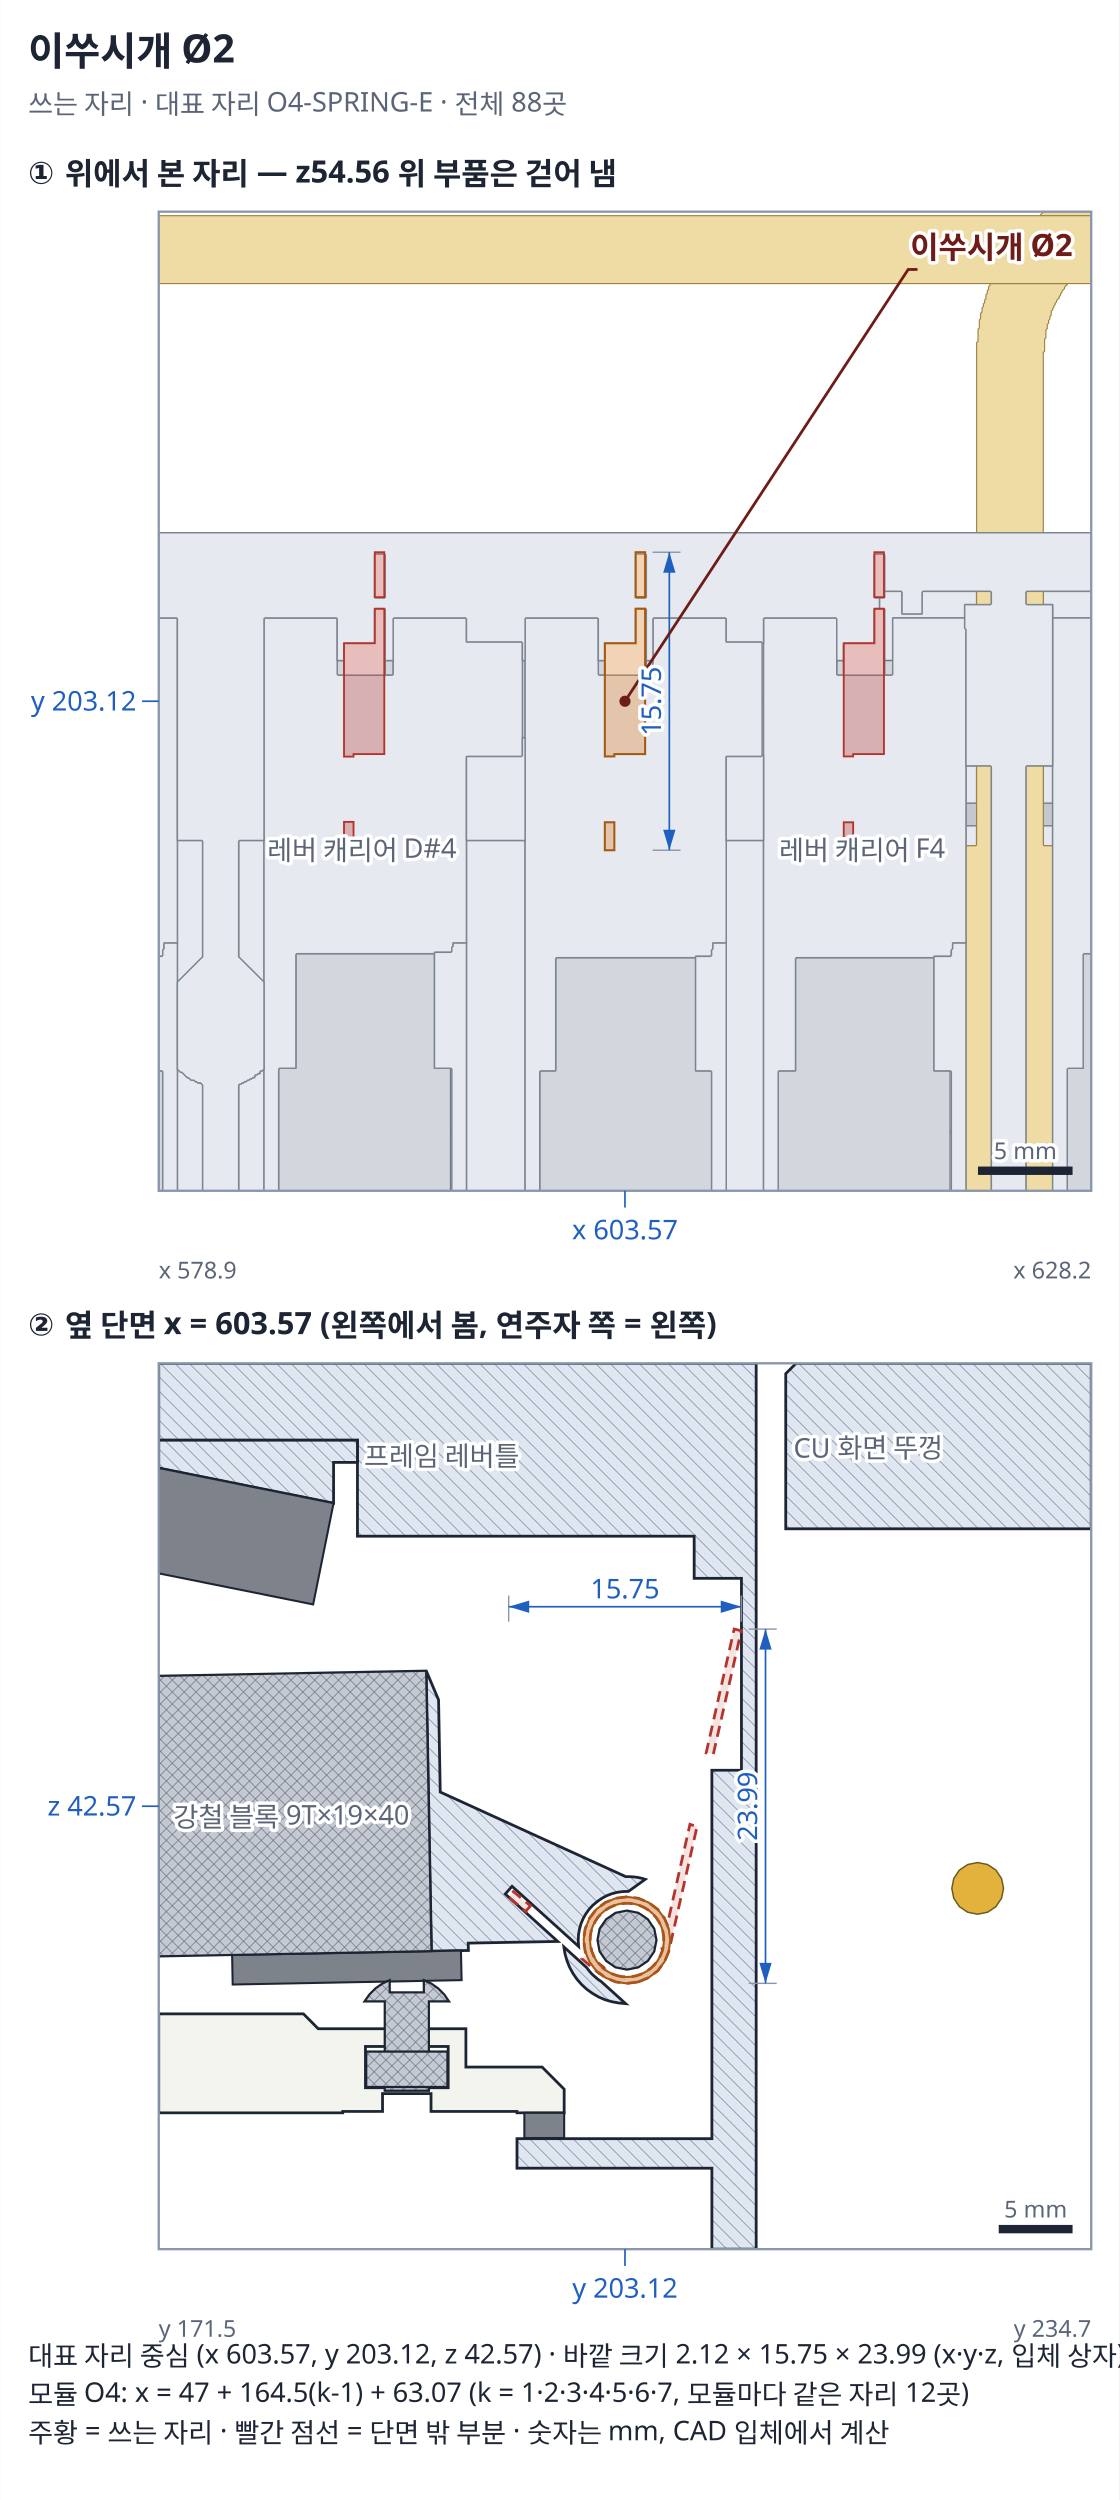
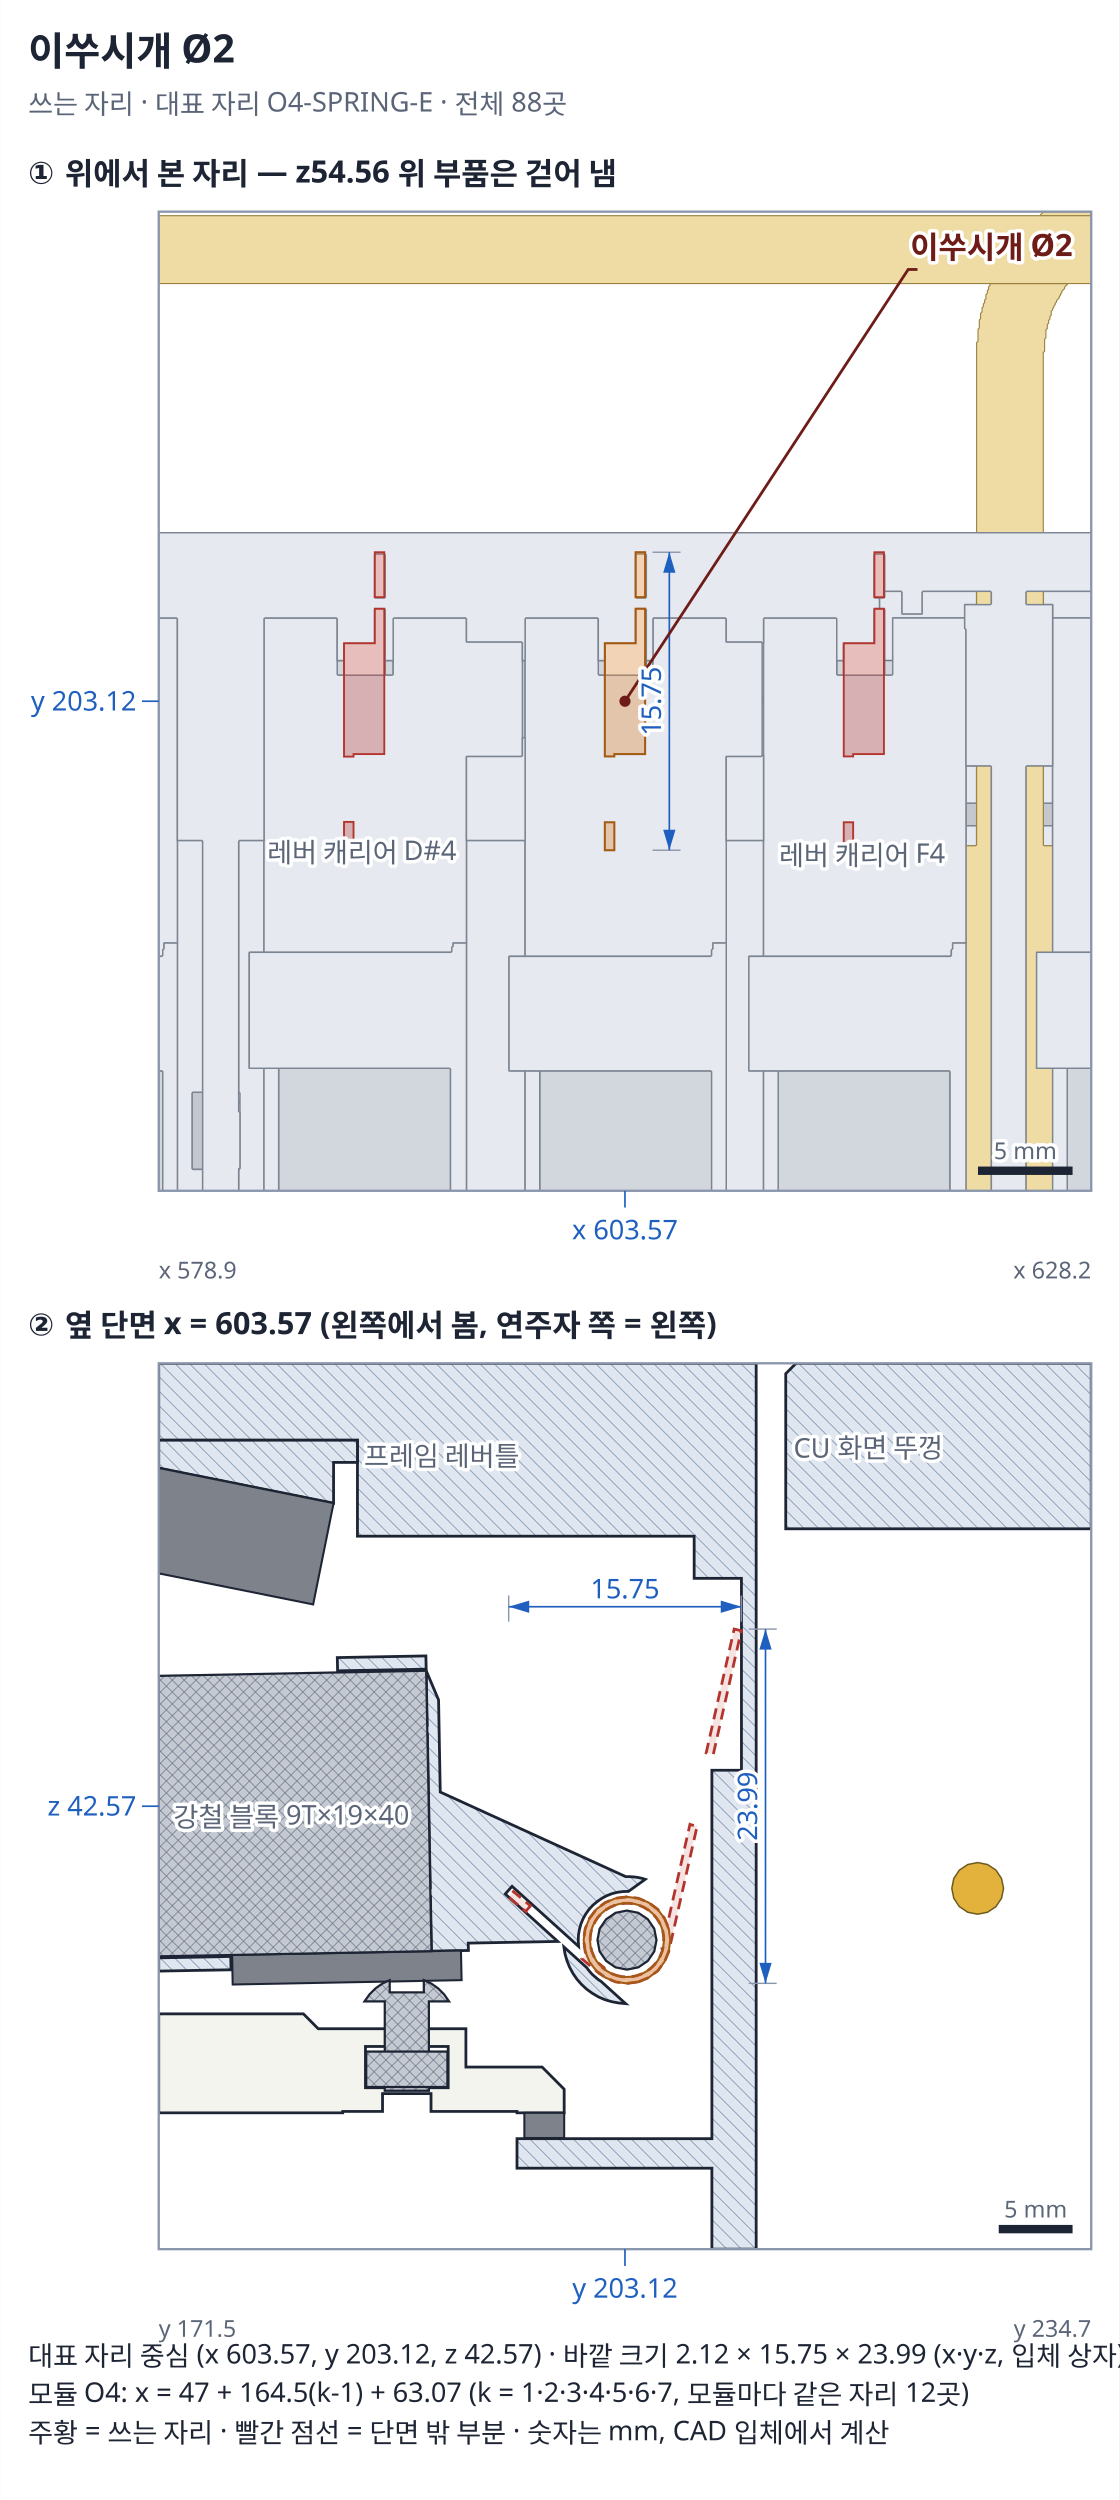
<svg xmlns="http://www.w3.org/2000/svg" viewBox="0 0 120 268.1" width="600" height="1340">
  <defs>
    <style>
.bg{fill:#ffffff}
.frame{fill:none;stroke:#1d2433;stroke-width:.5}
.t{font-family:'Apple SD Gothic Neo','Noto Sans KR','Malgun Gothic','IBM Plex Sans KR',sans-serif;fill:#1d2433}
.h{paint-order:stroke;stroke:#ffffff;stroke-width:.75;stroke-linejoin:round}
.tb{font-weight:700}
.td{fill:#1f5fbf}
.tm{fill:#5b6578}
.tr{fill:#c2410c}
.S-wood{fill:url(#hw);stroke:#1d2433;stroke-width:.4;stroke-linejoin:round}
.S-print{fill:url(#hp);stroke:#1d2433;stroke-width:.4;stroke-linejoin:round}
.S-metal{fill:url(#hm);stroke:#1d2433;stroke-width:.32;stroke-linejoin:round}
.S-rubber{fill:#50555e;stroke:#1d2433;stroke-width:.25}
.S-elec{fill:url(#he);stroke:#1d2433;stroke-width:.3}
.S-screen{fill:#3a4150;stroke:#1d2433;stroke-width:.3}
.S-cable{fill:#e3b23c;stroke:#6b5a1e;stroke-width:.18}
.S-ctx{fill:#eceef1;stroke:#a3aab5;stroke-width:.18}
.P-wood{fill:#f2e6d2;stroke:#39404d;stroke-width:.22;stroke-linejoin:round}
.P-print{fill:#e5ebf3;stroke:#39404d;stroke-width:.22;stroke-linejoin:round}
.P-metal{fill:#c9ced6;stroke:#39404d;stroke-width:.2}
.P-rubber{fill:#7d828b;stroke:#39404d;stroke-width:.18}
.P-elec{fill:#d3ead8;stroke:#39404d;stroke-width:.2}
.P-screen{fill:#596070;stroke:#39404d;stroke-width:.2}
.P-cable{fill:#f0cf7a;fill-opacity:.55;stroke:#8a7430;stroke-width:.14;stroke-opacity:.7}
.P-ctx{fill:#f2f3f5;stroke:#b3b9c3;stroke-width:.18}
.air{fill:#e8f1fb;stroke:none}
.hid{fill:none;stroke:#39404d;stroke-width:.24;stroke-dasharray:1.6 .9}
.hidc{fill:none;stroke:#c2410c;stroke-width:.28;stroke-dasharray:2.2 1.1}
.ph{fill:none;stroke:#5b6578;stroke-width:.3;stroke-dasharray:4 1 1 1}
.cl{fill:none;stroke:#6b7690;stroke-width:.2;stroke-dasharray:6 1.2 1 1.2}
.thin{fill:none;stroke:#39404d;stroke-width:.2}
.vis{fill:none;stroke:#1d2433;stroke-width:.3}
.sound{fill:none;stroke:#c2410c;stroke-width:.4;stroke-dasharray:3 1.2}
.ax{fill:none;stroke:#7a3fb5;stroke-width:.3;stroke-dasharray:5 1.2 1 1.2}
.keep{fill:none;stroke:#b42318;stroke-width:.3;stroke-dasharray:1.2 1}
.dm{fill:none;stroke:#1f5fbf;stroke-width:.18}
.ex{fill:none;stroke:#8a96ab;stroke-width:.15}
.ah{fill:#1f5fbf;stroke:none}
.ld{fill:none;stroke:#3d4555;stroke-width:.18}
.dot{fill:#3d4555}
.bal{fill:#ffffff;stroke:#1d2433;stroke-width:.25}
.secl{fill:none;stroke:#1d2433;stroke-width:.55}
.seca{fill:#1d2433}
.grid{fill:none;stroke:#1d2433;stroke-width:.25}
.grid2{fill:none;stroke:#8a96ab;stroke-width:.15}
.box{fill:#fbfbfc;stroke:#c3c9d3;stroke-width:.2}
.sheetply{fill:#fbf6ee;stroke:#1d2433;stroke-width:.35}
.zone{fill:#f4f6f9;stroke:#8a96ab;stroke-width:.2}
.datum{fill:none;stroke:#15803d;stroke-width:.9;stroke-linecap:round;stroke-opacity:.9}
.spot{fill:none;stroke:#c2410c;stroke-width:.32}
.spoth{fill:none;stroke:#c2410c;stroke-width:.32;stroke-dasharray:.45 .3}

.Zkw{fill:#fbfbf8;stroke:#7d8592;stroke-width:.16}.Zkb{fill:#aab0b9;stroke:#5d6672;stroke-width:.16}.Zpr{fill:#e6eaf0;stroke:#7d8592;stroke-width:.16}
.Zwd{fill:#efe4d0;stroke:#8a7a5e;stroke-width:.16}.Zel{fill:#dbe9df;stroke:#6f8a77;stroke-width:.16}.Zmt{fill:#d2d7de;stroke:#6f7887;stroke-width:.14}
.Zrb{fill:#c4c8ce;stroke:#6f7887;stroke-width:.14}.Zcb{fill:#efdca4;stroke:#9a8240;stroke-width:.12}
.Skw{fill:#f4f4ee;stroke:#1d2433;stroke-width:.3}.Skb{fill:#8e95a0;stroke:#1d2433;stroke-width:.3}.Spr{fill:url(#hp);stroke:#1d2433;stroke-width:.3}
.Swd{fill:url(#hw);stroke:#1d2433;stroke-width:.3}.Sel{fill:url(#he);stroke:#1d2433;stroke-width:.26}.Smt{fill:url(#hm);stroke:#1d2433;stroke-width:.24}
.Srb{fill:#7d828b;stroke:#1d2433;stroke-width:.22}.Scb{fill:#e3b23c;stroke:#6b5a1e;stroke-width:.16}
.HL{fill:#B3342D;fill-opacity:.88;stroke:#6e1c17;stroke-width:.3;stroke-linejoin:round}
.HLs{fill:#B3342D;stroke:#5a1511;stroke-width:.32;stroke-linejoin:round}
.HL2{fill:#B3342D;fill-opacity:.32;stroke:#B3342D;stroke-width:.2}
.HLp{fill:#B3342D;fill-opacity:.14;stroke:#B3342D;stroke-width:.3;stroke-dasharray:1.2 .7}
.HH{fill:#d9822b;fill-opacity:.35;stroke:#a35a12;stroke-width:.22}
.vf{fill:none;stroke:#8a96ab;stroke-width:.25}
.lead{fill:none;stroke:#6e1c17;stroke-width:.3}
.tl{fill:#6e1c17}
.nb{fill:#5b6578}
</style>
    <pattern id="hw" patternUnits="userSpaceOnUse" width="1.6" height="1.6" patternTransform="rotate(45)">
      <rect width="1.6" height="1.6" fill="#ecdcc2" />
      <line x1="0" y1="0" x2="0" y2="1.6" stroke="#a8875a" stroke-width=".22" />
    </pattern>
    <pattern id="hp" patternUnits="userSpaceOnUse" width="1.1" height="1.1" patternTransform="rotate(-45)">
      <rect width="1.1" height="1.1" fill="#dfe6ef" />
      <line x1="0" y1="0" x2="0" y2="1.1" stroke="#7f93b0" stroke-width=".16" />
    </pattern>
    <pattern id="hm" patternUnits="userSpaceOnUse" width=".9" height=".9" patternTransform="rotate(45)">
      <rect width=".9" height=".9" fill="#c3c8d1" />
      <path d="M0 0V.9M0 0H.9" stroke="#5d6778" stroke-width=".12" />
    </pattern>
    <pattern id="he" patternUnits="userSpaceOnUse" width="1.4" height="1.4">
      <rect width="1.4" height="1.4" fill="#cfe6d3" />
      <line x1="0" y1=".7" x2="1.4" y2=".7" stroke="#5f9a6c" stroke-width=".14" />
    </pattern>
    <clipPath id="c0">
      <rect x="17.00" y="22.70" width="100.00" height="105.00" />
    </clipPath>
    <clipPath id="c1">
      <rect x="17.00" y="146.20" width="100.00" height="95.00" />
    </clipPath>
  </defs>
  <rect class="bg" x="0" y="0" width="120" height="268.1" />
  <g class="L-geo">
-     <path class="Zrb" fill-rule="evenodd" d="M104.71 86.13 103.57 86.13 103.57 88.56 104.71 88.56ZM112.86 86.13 111.86 86.13 111.86 88.56 112.86 88.56Z" clip-path="url(#c0)" />
-     <path class="Zpr" fill-rule="evenodd" d="M95.71 66.37 95.82 66.27 103.43 66.27 103.43 64.94 103.53 64.84 104.71 64.84 104.71 63.41 98.86 63.41 98.86 65.74 98.76 65.84 96.82 65.84 96.71 65.74 96.71 63.41 94.86 63.41 94.86 64.03 94.76 64.13 94.29 64.13 94.29 65.27 94.76 65.27 94.86 65.37 94.86 70.84 95.71 70.84ZM117.14 63.41 111.86 63.41 111.86 64.84 112.76 64.84 112.86 64.94 112.86 66.27 117.14 66.27ZM104.71 82.13 103.57 82.13 103.57 86.13 104.71 86.13ZM112.86 82.13 111.86 82.13 111.86 86.13 112.86 86.13ZM104.71 88.56 103.57 88.56 103.57 90.70 104.71 90.70ZM112.86 88.56 111.86 88.56 111.86 90.70 112.86 90.70ZM21.71 102.66 21.71 90.13 19.00 90.13 19.00 105.25 19.09 105.28ZM28.29 105.25 28.29 90.13 25.57 90.13 25.57 102.66 28.20 105.28ZM56.29 90.13 50.00 90.13 50.00 127.84 56.29 127.84ZM81.86 90.13 77.86 90.13 77.86 127.84 81.86 127.84ZM21.71 116.31 21.53 116.13 21.24 116.13 21.10 115.99 20.96 115.99 20.82 115.84 20.53 115.84 20.24 115.56 20.10 115.56 19.53 114.99 19.39 114.99 19.09 114.69 19.00 114.72 19.00 127.84 21.71 127.84ZM28.29 114.72 28.20 114.69 28.04 114.84 27.86 114.84 27.86 115.03 27.76 115.13 27.61 115.13 27.47 115.27 27.29 115.27 27.29 115.46 27.18 115.56 27.04 115.56 26.90 115.70 26.76 115.70 26.61 115.84 26.47 115.84 26.33 115.99 26.18 115.99 26.04 116.13 25.90 116.13 25.76 116.27 25.57 116.27 25.57 127.84 28.29 127.84ZM48.50 121.06 48.21 121.06 48.21 121.34 48.50 121.34Z" clip-path="url(#c0)" />
-     <path class="Zcb" fill-rule="evenodd" d="M117.14 22.70 111.90 22.70 111.56 23.04 111.60 23.13 117.14 23.13ZM111.86 37.80 112.00 37.66 112.00 36.37 112.14 36.23 112.14 35.37 112.29 35.23 112.29 34.80 112.43 34.66 112.43 34.37 112.57 34.23 112.57 33.94 112.71 33.80 112.71 33.37 112.86 33.23 112.86 33.09 113.00 32.94 113.00 32.80 113.14 32.66 113.14 32.52 113.29 32.37 113.29 32.23 113.57 31.94 113.57 31.80 113.71 31.66 113.71 31.52 113.86 31.37 113.86 31.23 114.14 30.94 114.14 30.80 114.44 30.50 114.40 30.41 106.14 30.41 106.14 30.60 106.00 30.74 106.00 31.03 105.86 31.17 105.86 31.46 105.71 31.60 105.71 32.03 105.57 32.17 105.57 32.46 105.43 32.60 105.43 32.88 105.29 33.03 105.29 33.46 105.14 33.60 105.14 34.17 105.00 34.31 105.00 35.17 104.86 35.31 104.86 36.60 104.71 36.74 104.71 57.13 111.86 57.13ZM106.29 63.41 104.71 63.41 104.71 64.84 106.29 64.84ZM111.86 63.41 110.00 63.41 110.00 64.84 111.86 64.84ZM106.29 82.13 104.71 82.13 104.71 90.60 104.61 90.70 103.57 90.70 103.57 127.84 106.29 127.84ZM112.86 90.70 111.96 90.70 111.86 90.60 111.86 82.13 110.00 82.13 110.00 127.84 112.86 127.84ZM102.07 121.20 101.79 121.20 101.79 121.49 102.07 121.49Z" clip-path="url(#c0)" />
+     <path class="Zrb" fill-rule="evenodd" d="M104.71 86.13 103.57 86.13 103.57 88.56 104.71 88.56ZM112.86 86.13 111.86 86.13 111.86 88.56 112.86 88.56ZM21.71 117.13 20.57 117.13 20.57 125.41 21.71 125.41ZM25.79 118.06 25.50 118.06 25.50 118.34 25.79 118.34ZM25.79 125.20 25.50 125.20 25.50 125.49 25.79 125.49Z" clip-path="url(#c0)" />
+     <path class="Zpr" fill-rule="evenodd" d="M95.71 66.37 95.82 66.27 103.43 66.27 103.43 64.94 103.53 64.84 104.71 64.84 104.71 63.41 98.86 63.41 98.86 65.74 98.76 65.84 96.82 65.84 96.71 65.74 96.71 63.41 94.86 63.41 94.86 64.03 94.76 64.13 94.29 64.13 94.29 65.27 94.76 65.27 94.86 65.37 94.86 70.84 95.71 70.84ZM117.14 63.41 111.86 63.41 111.86 64.84 112.76 64.84 112.86 64.94 112.86 66.27 117.14 66.27ZM104.71 82.13 103.57 82.13 103.57 86.13 104.71 86.13ZM112.86 82.13 111.86 82.13 111.86 86.13 112.86 86.13ZM104.71 88.56 103.57 88.56 103.57 90.70 104.71 90.70ZM112.86 88.56 111.86 88.56 111.86 90.70 112.86 90.70ZM21.71 125.41 20.67 125.41 20.57 125.31 20.57 117.23 20.67 117.13 21.71 117.13 21.71 90.13 19.00 90.13 19.00 127.84 21.71 127.84ZM28.29 114.56 26.82 114.56 26.71 114.46 26.71 102.23 26.82 102.13 28.29 102.13 28.29 90.13 25.57 90.13 25.57 117.09 25.71 117.23 25.71 125.31 25.57 125.46 25.57 127.84 28.29 127.84ZM56.29 114.84 54.67 114.84 54.57 114.74 54.57 102.66 54.67 102.56 56.29 102.56 56.29 90.13 50.00 90.13 50.00 127.84 56.29 127.84ZM81.86 114.84 80.39 114.84 80.29 114.74 80.29 102.66 80.39 102.56 81.86 102.56 81.86 90.13 77.86 90.13 77.86 127.84 81.86 127.84Z" clip-path="url(#c0)" />
+     <path class="Zcb" fill-rule="evenodd" d="M117.14 22.70 111.90 22.70 111.56 23.04 111.60 23.13 117.14 23.13ZM111.86 37.80 112.00 37.66 112.00 36.37 112.14 36.23 112.14 35.37 112.29 35.23 112.29 34.80 112.43 34.66 112.43 34.37 112.57 34.23 112.57 33.94 112.71 33.80 112.71 33.37 112.86 33.23 112.86 33.09 113.00 32.94 113.00 32.80 113.14 32.66 113.14 32.52 113.29 32.37 113.29 32.23 113.57 31.94 113.57 31.80 113.71 31.66 113.71 31.52 113.86 31.37 113.86 31.23 114.14 30.94 114.14 30.80 114.44 30.50 114.40 30.41 106.14 30.41 106.14 30.60 106.00 30.74 106.00 31.03 105.86 31.17 105.86 31.46 105.71 31.60 105.71 32.03 105.57 32.17 105.57 32.46 105.43 32.60 105.43 32.88 105.29 33.03 105.29 33.46 105.14 33.60 105.14 34.17 105.00 34.31 105.00 35.17 104.86 35.31 104.86 36.60 104.71 36.74 104.71 57.13 111.86 57.13ZM106.29 63.41 104.71 63.41 104.71 64.84 106.29 64.84ZM111.86 63.41 110.00 63.41 110.00 64.84 111.86 64.84ZM106.29 82.13 104.71 82.13 104.71 90.60 104.61 90.70 103.57 90.70 103.57 127.84 106.29 127.84ZM112.86 114.56 111.24 114.56 111.14 114.46 111.14 102.23 111.24 102.13 112.86 102.13 112.86 90.70 111.96 90.70 111.86 90.60 111.86 82.13 110.00 82.13 110.00 127.84 112.86 127.84Z" clip-path="url(#c0)" />
    <path class="Zmt" fill-rule="evenodd" d="M36.86 70.84 36.14 70.84 36.14 72.41 36.86 72.41ZM42.14 70.84 41.29 70.84 41.29 72.41 42.14 72.41ZM56.29 70.84 56.00 70.84 56.00 79.13 56.29 79.13ZM64.86 70.84 64.14 70.84 64.14 72.41 64.86 72.41ZM70.00 70.84 69.29 70.84 69.29 72.41 70.00 72.41ZM90.43 70.84 89.71 70.84 89.71 72.41 90.43 72.41ZM95.71 70.84 94.86 70.84 94.86 72.41 95.71 72.41ZM81.93 74.84 81.64 74.84 81.64 75.13 81.93 75.13Z" clip-path="url(#c0)" />
    <path class="Zcb" fill-rule="evenodd" d="M117.14 23.13 17.00 23.13 17.00 30.41 117.14 30.41Z" clip-path="url(#c0)" />
    <path class="Zmt" fill-rule="evenodd" d="M17.43 114.84 17.00 114.84 17.00 127.84 17.43 127.84Z" clip-path="url(#c0)" />
-     <path class="Zmt" fill-rule="evenodd" d="M76.29 114.84 74.67 114.84 74.57 114.74 74.57 102.70 59.57 102.70 59.57 114.74 59.47 114.84 57.86 114.84 57.86 127.84 76.29 127.84Z" clip-path="url(#c0)" />
-     <path class="Zmt" fill-rule="evenodd" d="M101.86 114.84 100.24 114.84 100.14 114.74 100.14 102.70 85.29 102.70 85.29 114.74 85.18 114.84 83.43 114.84 83.43 127.84 101.86 127.84Z" clip-path="url(#c0)" />
-     <path class="Zmt" fill-rule="evenodd" d="M48.29 114.56 46.67 114.56 46.57 114.46 46.57 102.27 31.71 102.27 31.71 114.46 31.61 114.56 29.86 114.56 29.86 127.84 48.29 127.84Z" clip-path="url(#c0)" />
-     <path class="Zmt" fill-rule="evenodd" d="M117.14 102.27 116.14 102.27 116.14 114.46 116.04 114.56 114.43 114.56 114.43 127.84 117.14 127.84Z" clip-path="url(#c0)" />
+     <path class="Zmt" fill-rule="evenodd" d="M76.29 114.84 57.86 114.84 57.86 127.84 76.29 127.84Z" clip-path="url(#c0)" />
+     <path class="Zmt" fill-rule="evenodd" d="M101.86 114.84 83.43 114.84 83.43 127.84 101.86 127.84Z" clip-path="url(#c0)" />
+     <path class="Zmt" fill-rule="evenodd" d="M48.29 114.56 29.86 114.56 29.86 127.84 48.29 127.84Z" clip-path="url(#c0)" />
+     <path class="Zmt" fill-rule="evenodd" d="M117.14 114.56 114.43 114.56 114.43 127.84 117.14 127.84Z" clip-path="url(#c0)" />
    <path class="Zpr" fill-rule="evenodd" d="M17.43 101.94 17.57 101.80 17.57 101.23 17.67 101.13 19.00 101.13 19.00 66.27 17.00 66.27 17.00 102.56 17.43 102.56Z" clip-path="url(#c0)" />
    <path class="Zpr" fill-rule="evenodd" d="M19.00 101.13 17.57 101.13 17.57 101.74 17.43 101.88 17.43 102.46 17.33 102.56 17.00 102.56 17.00 114.84 17.33 114.84 17.43 114.94 17.43 127.84 19.00 127.84Z" clip-path="url(#c0)" />
-     <path class="Zpr" fill-rule="evenodd" d="M57.86 114.94 57.96 114.84 59.57 114.84 59.57 102.80 59.67 102.70 74.53 102.70 74.67 102.56 76.29 102.56 76.29 101.94 76.43 101.80 76.43 101.23 76.53 101.13 77.86 101.13 77.86 81.23 77.96 81.13 81.71 81.13 81.71 68.84 77.96 68.84 77.86 68.74 77.86 66.27 70.00 66.27 70.00 72.31 69.90 72.41 64.24 72.41 64.14 72.31 64.14 66.27 56.29 66.27 56.29 127.84 57.86 127.84Z" clip-path="url(#c0)" />
-     <path class="Zpr" fill-rule="evenodd" d="M77.86 101.13 76.43 101.13 76.43 101.74 76.29 101.88 76.29 102.46 76.18 102.56 74.57 102.56 74.57 114.84 76.18 114.84 76.29 114.94 76.29 127.84 77.86 127.84Z" clip-path="url(#c0)" />
-     <path class="Zpr" fill-rule="evenodd" d="M83.43 114.94 83.53 114.84 85.29 114.84 85.29 102.80 85.39 102.70 100.10 102.70 100.24 102.56 102.00 102.56 102.00 101.94 102.14 101.80 102.14 101.23 102.24 101.13 103.57 101.13 103.57 67.46 103.43 67.31 103.43 66.27 95.71 66.27 95.71 72.31 95.61 72.41 89.82 72.41 89.71 72.31 89.71 66.27 81.86 66.27 81.86 127.84 83.43 127.84Z" clip-path="url(#c0)" />
-     <path class="Zpr" fill-rule="evenodd" d="M103.57 101.13 102.14 101.13 102.14 101.74 102.00 101.88 102.00 102.46 101.90 102.56 100.14 102.56 100.14 114.84 101.90 114.84 102.00 114.94 102.00 127.84 103.57 127.84Z" clip-path="url(#c0)" />
-     <path class="Zpr" fill-rule="evenodd" d="M29.86 114.66 29.96 114.56 31.71 114.56 31.71 102.37 31.82 102.27 46.53 102.27 46.67 102.13 48.43 102.13 48.43 101.66 48.57 101.52 48.57 101.23 48.67 101.13 50.00 101.13 50.00 81.23 50.10 81.13 56.00 81.13 56.00 68.84 50.10 68.84 50.00 68.74 50.00 66.27 42.14 66.27 42.14 72.31 42.04 72.41 36.24 72.41 36.14 72.31 36.14 66.27 28.29 66.27 28.29 127.84 29.86 127.84Z" clip-path="url(#c0)" />
-     <path class="Zpr" fill-rule="evenodd" d="M50.00 101.13 48.57 101.13 48.57 101.46 48.43 101.60 48.43 102.03 48.33 102.13 46.57 102.13 46.57 114.56 48.33 114.56 48.43 114.66 48.43 127.84 50.00 127.84Z" clip-path="url(#c0)" />
-     <path class="Zpr" fill-rule="evenodd" d="M114.43 114.66 114.53 114.56 116.14 114.56 116.14 102.37 116.24 102.27 117.14 102.27 117.14 66.27 112.86 66.27 112.86 127.84 114.43 127.84Z" clip-path="url(#c0)" />
-     <path class="Zpr" fill-rule="evenodd" d="M40.14 64.03 40.14 59.52 40.24 59.41 41.18 59.41 41.29 59.52 41.29 64.03 41.18 64.13 40.24 64.13ZM68.14 64.03 68.14 59.52 68.24 59.41 69.18 59.41 69.29 59.52 69.29 64.03 69.18 64.13 68.24 64.13ZM25.57 116.37 25.67 116.27 25.82 116.27 25.96 116.13 26.10 116.13 26.24 115.99 26.39 115.99 26.53 115.84 26.67 115.84 26.82 115.70 26.96 115.70 27.10 115.56 27.29 115.56 27.29 115.37 27.39 115.27 27.53 115.27 27.67 115.13 27.86 115.13 27.86 114.94 27.96 114.84 28.10 114.84 28.29 114.66 28.29 105.31 25.57 102.60 25.57 90.23 25.67 90.13 28.29 90.13 28.29 66.37 28.39 66.27 36.04 66.27 36.14 66.37 36.14 70.84 36.86 70.84 36.86 69.09 36.96 68.99 40.14 68.99 40.14 65.37 40.24 65.27 41.18 65.27 41.29 65.37 41.29 70.84 42.14 70.84 42.14 66.37 42.24 66.27 49.90 66.27 50.00 66.37 50.00 68.84 55.90 68.84 56.00 68.94 56.00 70.84 56.29 70.84 56.29 66.37 56.39 66.27 64.04 66.27 64.14 66.37 64.14 70.84 64.86 70.84 64.86 69.09 64.96 68.99 68.14 68.99 68.14 65.37 68.24 65.27 69.18 65.27 69.29 65.37 69.29 70.84 70.00 70.84 70.00 66.37 70.10 66.27 77.76 66.27 77.86 66.37 77.86 68.84 81.61 68.84 81.77 69.00 81.86 68.96 81.86 66.37 81.96 66.27 89.61 66.27 89.71 66.37 89.71 70.84 90.43 70.84 90.43 69.09 90.53 68.99 93.71 68.99 93.71 65.37 93.82 65.27 94.29 65.27 94.29 64.13 93.82 64.13 93.71 64.03 93.71 59.52 93.82 59.41 94.76 59.41 94.86 59.52 94.86 63.41 96.61 63.41 96.71 63.52 96.71 65.84 98.86 65.84 98.86 63.52 98.96 63.41 106.18 63.41 106.29 63.52 106.29 64.74 106.18 64.84 103.43 64.84 103.43 67.37 103.57 67.52 103.57 82.13 106.18 82.13 106.29 82.23 106.29 127.84 110.00 127.84 110.00 82.23 110.10 82.13 112.86 82.13 112.86 64.84 110.10 64.84 110.00 64.74 110.00 63.52 110.10 63.41 117.14 63.41 117.14 57.13 17.00 57.13 17.00 66.27 18.90 66.27 19.00 66.37 19.00 90.13 21.61 90.13 21.71 90.23 21.71 102.60 19.00 105.31 19.00 114.66 19.33 114.99 19.47 114.99 20.04 115.56 20.18 115.56 20.47 115.84 20.76 115.84 20.90 115.99 21.04 115.99 21.18 116.13 21.47 116.13 21.71 116.37 21.71 127.84 25.57 127.84ZM56.29 79.13 56.00 79.13 56.00 81.03 55.90 81.13 50.00 81.13 50.00 90.13 56.29 90.13ZM81.86 81.01 81.77 80.97 81.61 81.13 77.86 81.13 77.86 90.13 81.86 90.13Z" clip-path="url(#c0)" />
-     <path class="Spr" fill-rule="evenodd" d="M50.21 209.17 50.19 208.38 59.79 208.20 54.16 203.11 54.89 202.29 62.03 208.74 61.99 208.12 62.01 207.52 62.11 206.93 62.27 206.34 62.50 205.78 62.79 205.26 63.14 204.77 63.55 204.32 64.02 203.93 64.50 203.59 65.03 203.30 65.60 203.08 66.18 202.93 66.78 202.85 67.38 202.83 69.17 201.54 68.77 201.42 68.35 201.33 67.92 201.28 67.51 201.25 67.08 201.25 47.19 192.18 47.01 182.30 45.68 179.16 46.25 209.24ZM64.43 212.48 64.24 212.36 64.05 212.22 63.51 211.75 63.35 211.58 63.19 211.39 63.04 211.21 62.91 211.02 60.45 208.79 60.57 209.54 60.78 210.27 61.06 210.96 61.42 211.63 61.84 212.24 62.35 212.82 62.89 213.32 63.50 213.76 64.16 214.15 64.86 214.45 65.58 214.66 66.33 214.80 67.07 214.87Z" clip-path="url(#c1)" />
+     <path class="Zpr" fill-rule="evenodd" d="M76.29 101.94 76.43 101.80 76.43 101.23 76.53 101.13 77.86 101.13 77.86 81.23 77.96 81.13 81.71 81.13 81.71 68.84 77.96 68.84 77.86 68.74 77.86 66.27 70.00 66.27 70.00 72.31 69.90 72.41 64.24 72.41 64.14 72.31 64.14 66.27 56.29 66.27 56.29 102.56 76.29 102.56ZM57.86 114.84 56.29 114.84 56.29 127.84 57.86 127.84Z" clip-path="url(#c0)" />
+     <path class="Zpr" fill-rule="evenodd" d="M77.86 101.13 76.43 101.13 76.43 101.74 76.29 101.88 76.29 102.46 76.18 102.56 54.57 102.56 54.57 114.84 76.18 114.84 76.29 114.94 76.29 127.84 77.86 127.84Z" clip-path="url(#c0)" />
+     <path class="Zpr" fill-rule="evenodd" d="M102.00 101.94 102.14 101.80 102.14 101.23 102.24 101.13 103.57 101.13 103.57 67.46 103.43 67.31 103.43 66.27 95.71 66.27 95.71 72.31 95.61 72.41 89.82 72.41 89.71 72.31 89.71 66.27 81.86 66.27 81.86 102.56 102.00 102.56ZM83.43 114.84 81.86 114.84 81.86 127.84 83.43 127.84Z" clip-path="url(#c0)" />
+     <path class="Zpr" fill-rule="evenodd" d="M103.57 101.13 102.14 101.13 102.14 101.74 102.00 101.88 102.00 102.46 101.90 102.56 80.29 102.56 80.29 114.84 101.76 114.84 101.86 114.94 101.86 127.84 103.57 127.84Z" clip-path="url(#c0)" />
+     <path class="Zpr" fill-rule="evenodd" d="M48.43 101.66 48.57 101.52 48.57 101.23 48.67 101.13 50.00 101.13 50.00 81.23 50.10 81.13 56.00 81.13 56.00 68.84 50.10 68.84 50.00 68.74 50.00 66.27 42.14 66.27 42.14 72.31 42.04 72.41 36.24 72.41 36.14 72.31 36.14 66.27 28.29 66.27 28.29 102.13 48.43 102.13ZM29.86 114.56 28.29 114.56 28.29 127.84 29.86 127.84Z" clip-path="url(#c0)" />
+     <path class="Zpr" fill-rule="evenodd" d="M50.00 101.13 48.57 101.13 48.57 101.46 48.43 101.60 48.43 102.03 48.33 102.13 26.71 102.13 26.71 114.56 48.18 114.56 48.29 114.66 48.29 127.84 50.00 127.84Z" clip-path="url(#c0)" />
+     <path class="Zpr" fill-rule="evenodd" d="M117.14 66.27 112.86 66.27 112.86 102.13 117.14 102.13ZM114.43 114.56 112.86 114.56 112.86 127.84 114.43 127.84Z" clip-path="url(#c0)" />
+     <path class="Zpr" fill-rule="evenodd" d="M117.14 102.13 111.14 102.13 111.14 114.56 117.14 114.56Z" clip-path="url(#c0)" />
+     <path class="Zpr" fill-rule="evenodd" d="M40.14 64.03 40.14 59.52 40.24 59.41 41.18 59.41 41.29 59.52 41.29 64.03 41.18 64.13 40.24 64.13ZM68.14 64.03 68.14 59.52 68.24 59.41 69.18 59.41 69.29 59.52 69.29 64.03 69.18 64.13 68.24 64.13ZM25.57 125.37 25.71 125.23 25.71 119.31 25.57 119.17 25.57 90.23 25.67 90.13 28.29 90.13 28.29 66.37 28.39 66.27 36.04 66.27 36.14 66.37 36.14 70.84 36.86 70.84 36.86 69.09 36.96 68.99 40.14 68.99 40.14 65.37 40.24 65.27 41.18 65.27 41.29 65.37 41.29 70.84 42.14 70.84 42.14 66.37 42.24 66.27 49.90 66.27 50.00 66.37 50.00 68.84 55.90 68.84 56.00 68.94 56.00 70.84 56.29 70.84 56.29 66.37 56.39 66.27 64.04 66.27 64.14 66.37 64.14 70.84 64.86 70.84 64.86 69.09 64.96 68.99 68.14 68.99 68.14 65.37 68.24 65.27 69.18 65.27 69.29 65.37 69.29 70.84 70.00 70.84 70.00 66.37 70.10 66.27 77.76 66.27 77.86 66.37 77.86 68.84 81.61 68.84 81.77 69.00 81.86 68.96 81.86 66.37 81.96 66.27 89.61 66.27 89.71 66.37 89.71 70.84 90.43 70.84 90.43 69.09 90.53 68.99 93.71 68.99 93.71 65.37 93.82 65.27 94.29 65.27 94.29 64.13 93.82 64.13 93.71 64.03 93.71 59.52 93.82 59.41 94.76 59.41 94.86 59.52 94.86 63.41 96.61 63.41 96.71 63.52 96.71 65.84 98.86 65.84 98.86 63.52 98.96 63.41 106.18 63.41 106.29 63.52 106.29 64.74 106.18 64.84 103.43 64.84 103.43 67.37 103.57 67.52 103.57 82.13 106.18 82.13 106.29 82.23 106.29 127.84 110.00 127.84 110.00 82.23 110.10 82.13 112.86 82.13 112.86 64.84 110.10 64.84 110.00 64.74 110.00 63.52 110.10 63.41 117.14 63.41 117.14 57.13 17.00 57.13 17.00 66.27 18.90 66.27 19.00 66.37 19.00 90.13 21.61 90.13 21.71 90.23 21.71 127.84 25.57 127.84ZM56.29 79.13 56.00 79.13 56.00 81.03 55.90 81.13 50.00 81.13 50.00 90.13 56.29 90.13ZM81.86 81.01 81.77 80.97 81.61 81.13 77.86 81.13 77.86 90.13 81.86 90.13Z" clip-path="url(#c0)" />
+     <path class="Spr" fill-rule="evenodd" d="M50.21 209.17 50.19 208.38 59.79 208.20 54.16 203.11 54.89 202.29 62.03 208.74 61.99 208.12 62.01 207.52 62.11 206.93 62.27 206.34 62.50 205.78 62.79 205.26 63.14 204.77 63.55 204.32 64.02 203.93 64.50 203.59 65.03 203.30 65.60 203.08 66.18 202.93 66.78 202.85 67.38 202.83 69.17 201.54 68.77 201.42 68.35 201.33 67.92 201.28 67.51 201.25 67.08 201.25 47.19 192.18 47.01 182.30 45.68 179.16 45.79 185.02 45.16 185.03 45.18 185.98 45.81 185.97 46.12 202.44 45.49 202.45 45.51 203.40 46.14 203.39 46.25 209.24ZM64.43 212.48 64.24 212.36 64.05 212.22 63.51 211.75 63.35 211.58 63.19 211.39 63.04 211.21 62.91 211.02 60.45 208.79 60.57 209.54 60.78 210.27 61.06 210.96 61.42 211.63 61.84 212.24 62.35 212.82 62.89 213.32 63.50 213.76 64.16 214.15 64.86 214.45 65.58 214.66 66.33 214.80 67.07 214.87Z" clip-path="url(#c1)" />
+     <path class="Spr" fill-rule="evenodd" d="M45.68 179.00 45.65 177.58 36.15 177.76 36.18 179.18ZM24.75 211.24 24.72 209.81 17.00 209.96 17.00 211.38Z" clip-path="url(#c1)" />
    <path class="Spr" fill-rule="evenodd" d="M81.07 146.20 17.00 146.20 17.00 154.45 38.31 154.45 38.31 164.74 74.42 164.74 74.42 169.26 79.49 169.26 79.49 189.84 76.32 189.84 76.32 229.35 55.42 229.35 55.42 232.52 76.32 232.52 76.32 241.20 81.07 241.20Z" clip-path="url(#c1)" />
    <path class="Spr" fill-rule="evenodd" d="M35.75 156.83 38.31 156.83 38.31 154.45 17.00 154.45 17.00 157.43 35.75 161.20Z" clip-path="url(#c1)" />
    <path class="Spr" fill-rule="evenodd" d="M117.00 146.20 85.35 146.20 84.24 147.31 84.24 163.95 117.00 163.95Z" clip-path="url(#c1)" />
    <path class="Skw" fill-rule="evenodd" d="M36.73 226.43 41.00 226.43 41.00 224.52 46.20 224.52 46.20 226.43 55.42 226.43 55.42 226.58 60.48 226.58 60.48 224.05 58.11 221.67 49.94 221.67 49.94 217.56 45.80 217.56 45.80 219.46 48.04 219.46 48.04 223.89 39.17 223.89 39.17 219.46 41.40 219.46 41.40 217.56 34.10 217.56 32.52 215.97 17.00 215.97 17.00 226.58 36.73 226.58Z" clip-path="url(#c1)" />
    <path class="Srb" fill-rule="evenodd" d="M60.48 226.58 56.21 226.58 56.21 229.28 60.48 229.28Z" clip-path="url(#c1)" />
    <path class="Srb" fill-rule="evenodd" d="M49.48 212.35 49.41 209.18 24.87 209.65 24.93 212.82Z" clip-path="url(#c1)" />
    <path class="Srb" fill-rule="evenodd" d="M35.75 161.20 17.00 157.43 17.00 168.73 33.56 172.06Z" clip-path="url(#c1)" />
    <path class="Smt" fill-rule="evenodd" d="M45.97 214.63 48.13 214.63 47.61 213.88 46.96 213.23 46.22 212.71 45.43 212.35 45.43 213.66 41.77 213.66 41.77 212.35 40.99 212.71 40.25 213.23 39.60 213.88 39.07 214.63 41.24 214.63 41.24 224.21 45.97 224.21Z" clip-path="url(#c1)" />
    <path class="Smt" fill-rule="evenodd" d="M47.96 220.01 39.25 220.01 39.25 223.81 47.96 223.81Z" clip-path="url(#c1)" />
    <path class="Smt" fill-rule="evenodd" d="M46.25 209.24 45.68 179.17 17.00 179.72 17.00 209.80Z" clip-path="url(#c1)" />
    <path class="Smt" fill-rule="evenodd" d="M68.43 210.98 69.45 210.29 70.14 209.27 70.38 208.06 70.14 206.84 69.45 205.82 68.43 205.13 67.21 204.89 65.99 205.13 64.98 205.82 64.28 206.84 64.05 208.06 64.28 209.27 64.98 210.29 65.99 210.98 67.21 211.22Z" clip-path="url(#c1)" />
    <path class="Scb" fill-rule="evenodd" d="M105.88 205.07 106.78 204.47 107.38 203.57 107.60 202.51 107.38 201.45 106.78 200.55 105.88 199.95 104.82 199.74 103.76 199.95 102.86 200.55 102.26 201.45 102.05 202.51 102.26 203.57 102.86 204.47 103.76 205.07 104.82 205.28Z" clip-path="url(#c1)" />
  </g>
  <g class="L-over">
    <path class="HL2" fill-rule="evenodd" d="M41.19 59.22 40.17 59.22 40.17 64.04 41.19 64.04ZM37.89 80.87 41.19 80.87 41.19 65.28 40.17 65.28 40.17 68.98 36.87 68.98 36.87 81.14 37.89 81.14ZM37.89 88.14 36.87 88.14 36.87 91.12 37.89 91.12Z" clip-path="url(#c0)" />
    <path class="HL2" fill-rule="evenodd" d="M94.77 59.22 93.75 59.22 93.75 64.04 94.77 64.04ZM91.47 80.87 94.77 80.87 94.77 65.28 93.75 65.28 93.75 68.98 90.46 68.98 90.46 81.12 91.47 81.12ZM91.47 88.18 90.46 88.18 90.46 91.18 91.47 91.18Z" clip-path="url(#c0)" />
    <path class="HH" fill-rule="evenodd" d="M69.16 59.22 68.14 59.22 68.14 64.04 69.16 64.04ZM65.86 80.87 69.16 80.87 69.16 65.28 68.14 65.28 68.14 68.98 64.84 68.98 64.84 81.12 65.86 81.12ZM65.86 88.18 64.84 88.18 64.84 91.18 65.86 91.18Z" clip-path="url(#c0)" />
    <rect class="vf" x="17.000" y="22.700" width="100.000" height="105.000" />
    <rect class="seca" x="104.855" y="125.100" width="10.145" height="0.900" />
    <path class="HLp" fill-rule="evenodd" d="M79.47 174.88 78.71 174.70 75.71 187.97 76.05 188.02 76.47 188.14ZM68.42 212.54 69.54 212.08 70.51 211.35 71.24 210.38 71.70 209.26 71.72 209.08 71.74 209.08 74.74 195.82 74.67 195.82 74.13 195.70 73.97 195.64 71.53 206.44 71.24 205.73 70.51 204.76 69.54 204.03 68.42 203.57 67.21 203.42 66.01 203.57 64.89 204.03 63.92 204.76 63.19 205.73 62.73 206.85 62.57 208.06 62.73 209.26 62.84 209.53 62.57 209.88 62.38 210.06 64.22 211.62 64.24 211.59 64.89 212.08 66.01 212.54 67.21 212.70ZM56.51 204.79 56.87 204.39 55.04 202.85 54.53 203.45 56.37 205.00ZM66.66 211.98 66.12 211.86 65.60 211.67 65.12 211.41 64.66 211.08 64.73 211.00 64.07 210.45 63.93 210.27 63.66 209.79 63.45 209.28 63.31 208.74 63.26 208.19 63.28 207.64 63.37 207.10 63.54 206.57 63.79 206.08 64.09 205.62 64.46 205.21 64.89 204.85 65.36 204.56 65.86 204.34 66.39 204.18 66.94 204.11 67.49 204.11 68.04 204.18 68.57 204.34 69.07 204.56 69.54 204.85 69.96 205.21 70.33 205.62 70.64 206.08 70.88 206.57 71.06 207.10 71.15 207.64 71.16 208.04 70.97 208.91 71.07 208.93 70.98 209.28 70.77 209.79 70.50 210.27 70.16 210.70 69.76 211.09 69.31 211.41 68.82 211.67 68.31 211.86 67.76 211.98 67.21 212.01Z" clip-path="url(#c1)" />
    <path class="HH" fill-rule="evenodd" d="M68.42 212.54 69.54 212.08 70.51 211.35 71.24 210.38 71.70 209.26 71.85 208.06 71.70 206.85 71.24 205.73 70.51 204.76 69.54 204.03 68.42 203.57 67.21 203.42 66.01 203.57 64.89 204.03 63.92 204.76 63.19 205.73 62.73 206.85 62.57 208.06 62.73 209.26 63.19 210.38 63.92 211.35 64.89 212.08 66.01 212.54 67.21 212.70ZM66.66 211.98 66.12 211.86 65.60 211.67 65.12 211.41 64.67 211.09 64.27 210.70 63.93 210.27 63.66 209.79 63.45 209.28 63.31 208.74 63.26 208.19 63.28 207.64 63.37 207.10 63.54 206.57 63.79 206.08 64.09 205.62 64.46 205.21 64.89 204.85 65.36 204.56 65.86 204.34 66.39 204.18 66.94 204.11 67.49 204.11 68.04 204.18 68.57 204.34 69.07 204.56 69.54 204.85 69.96 205.21 70.33 205.62 70.64 206.08 70.88 206.57 71.06 207.10 71.15 207.64 71.17 208.19 71.11 208.74 70.98 209.28 70.77 209.79 70.50 210.27 70.16 210.70 69.76 211.09 69.31 211.41 68.82 211.67 68.31 211.86 67.76 211.98 67.21 212.01Z" clip-path="url(#c1)" />
    <rect class="vf" x="17.000" y="146.200" width="100.000" height="95.000" />
    <rect class="seca" x="107.082" y="238.600" width="7.918" height="0.900" />
  </g>
  <g class="L-dim">
    <path class="dm" d="M67.000 127.700 L67.000 129.500" />
    <path class="dm" d="M15.200 75.200 L17.000 75.200" />
    <path class="ex" d="M69.956 59.222 L72.956 59.222" />
    <path class="ex" d="M69.956 91.178 L72.956 91.178" />
    <path class="dm" d="M71.756 59.222 L71.756 91.178" />
    <path class="ah" d="M71.756 59.222 L72.416 61.422 L71.096 61.422 Z" />
    <path class="ah" d="M71.756 91.178 L71.096 88.978 L72.416 88.978 Z" />
    <path class="dm" d="M67.000 241.200 L67.000 243.000" />
    <path class="dm" d="M15.200 193.700 L17.000 193.700" />
    <path class="ex" d="M54.529 173.905 L54.529 171.105" />
    <path class="ex" d="M79.471 173.905 L79.471 171.105" />
    <path class="dm" d="M54.529 172.305 L79.471 172.305" />
    <path class="ah" d="M54.529 172.305 L56.729 171.645 L56.729 172.965 Z" />
    <path class="ah" d="M79.471 172.305 L77.271 172.965 L77.271 171.645 Z" />
    <path class="ex" d="M80.271 174.705 L83.271 174.705" />
    <path class="ex" d="M80.271 212.695 L83.271 212.695" />
    <path class="dm" d="M82.071 174.705 L82.071 212.695" />
    <path class="ah" d="M82.071 174.705 L82.731 176.905 L81.411 176.905 Z" />
    <path class="ah" d="M82.071 212.695 L81.411 210.495 L82.731 210.495 Z" />
  </g>
  <g class="L-lead">
    <path class="lead" d="M67.00 75.20 L97.37 28.90 L98.37 28.90" />
    <circle class="tl" cx="67.000" cy="75.200" r="0.600" />
  </g>
  <g class="L-text">
    <text class="t tb" x="3.000" y="7.000" font-size="4.20" text-anchor="start">이쑤시개 Ø2</text>
    <text class="t tm" x="3.000" y="12.200" font-size="2.90" text-anchor="start">쓰는 자리 · 대표 자리 O4-SPRING-E · 전체 88곳</text>
    <text class="t tb" x="3.000" y="19.700" font-size="3.30" text-anchor="start">① 위에서 본 자리 — z54.56 위 부품은 걷어 냄</text>
    <text class="t h td" x="67.000" y="132.900" font-size="2.90" text-anchor="middle">x 603.57</text>
    <text class="t h td" x="14.600" y="76.200" font-size="2.90" text-anchor="end">y 203.12</text>
    <text class="t tm" x="17.000" y="137.100" font-size="2.50" text-anchor="start">x 578.9</text>
    <text class="t tm" x="117.000" y="137.100" font-size="2.50" text-anchor="end">x 628.2</text>
    <text class="t h td" x="70.856" y="75.200" font-size="2.90" text-anchor="middle" transform="rotate(-90 70.856 75.200)">15.75</text>
    <text class="t h tb tl" x="115.000" y="27.700" font-size="3.30" text-anchor="end">이쑤시개 Ø2</text>
    <text class="t h tm" x="109.928" y="124.300" font-size="2.50" text-anchor="middle">5 mm</text>
-     <text class="t h nb" x="38.772" y="92.233" font-size="2.90" text-anchor="middle">레버 캐리어 D#4</text>
-     <text class="t h nb" x="92.421" y="92.233" font-size="2.90" text-anchor="middle">레버 캐리어 F4</text>
+     <text class="t h nb" x="38.772" y="92.468" font-size="2.90" text-anchor="middle">레버 캐리어 D#4</text>
+     <text class="t h nb" x="92.421" y="92.769" font-size="2.90" text-anchor="middle">레버 캐리어 F4</text>
    <text class="t tb" x="3.000" y="143.200" font-size="3.30" text-anchor="start">② 옆 단면 x = 603.57 (왼쪽에서 봄, 연주자 쪽 = 왼쪽)</text>
    <text class="t h td" x="67.000" y="246.400" font-size="2.90" text-anchor="middle">y 203.12</text>
    <text class="t h td" x="14.600" y="194.700" font-size="2.90" text-anchor="end">z 42.57</text>
    <text class="t tm" x="17.000" y="250.600" font-size="2.50" text-anchor="start">y 171.5</text>
    <text class="t tm" x="117.000" y="250.600" font-size="2.50" text-anchor="end">y 234.7</text>
    <text class="t h td" x="67.000" y="171.405" font-size="2.90" text-anchor="middle">15.75</text>
    <text class="t h td" x="81.171" y="193.700" font-size="2.90" text-anchor="middle" transform="rotate(-90 81.171 193.700)">23.99</text>
    <text class="t h tm" x="111.041" y="237.800" font-size="2.50" text-anchor="middle">5 mm</text>
    <text class="t h nb" x="93.092" y="156.316" font-size="2.90" text-anchor="middle">CU 화면 뚜껑</text>
    <text class="t h nb" x="31.228" y="195.899" font-size="2.90" text-anchor="middle">강철 블록 9T×19×40</text>
    <text class="t h nb" x="47.349" y="157.200" font-size="2.90" text-anchor="middle">프레임 레버틀</text>
    <text class="t" x="3.000" y="253.700" font-size="2.90" text-anchor="start">대표 자리 중심 (x 603.57, y 203.12, z 42.57) · 바깥 크기 2.12 × 15.75 × 23.99 (x·y·z, 입체 상자)</text>
    <text class="t" x="3.000" y="257.818" font-size="2.90" text-anchor="start">모듈 O4: x = 47 + 164.5(k-1) + 63.07 (k = 1·2·3·4·5·6·7, 모듈마다 같은 자리 12곳)</text>
    <text class="t" x="3.000" y="261.936" font-size="2.90" text-anchor="start">주황 = 쓰는 자리 · 빨간 점선 = 단면 밖 부분 · 숫자는 mm, CAD 입체에서 계산</text>
  </g>
</svg>
